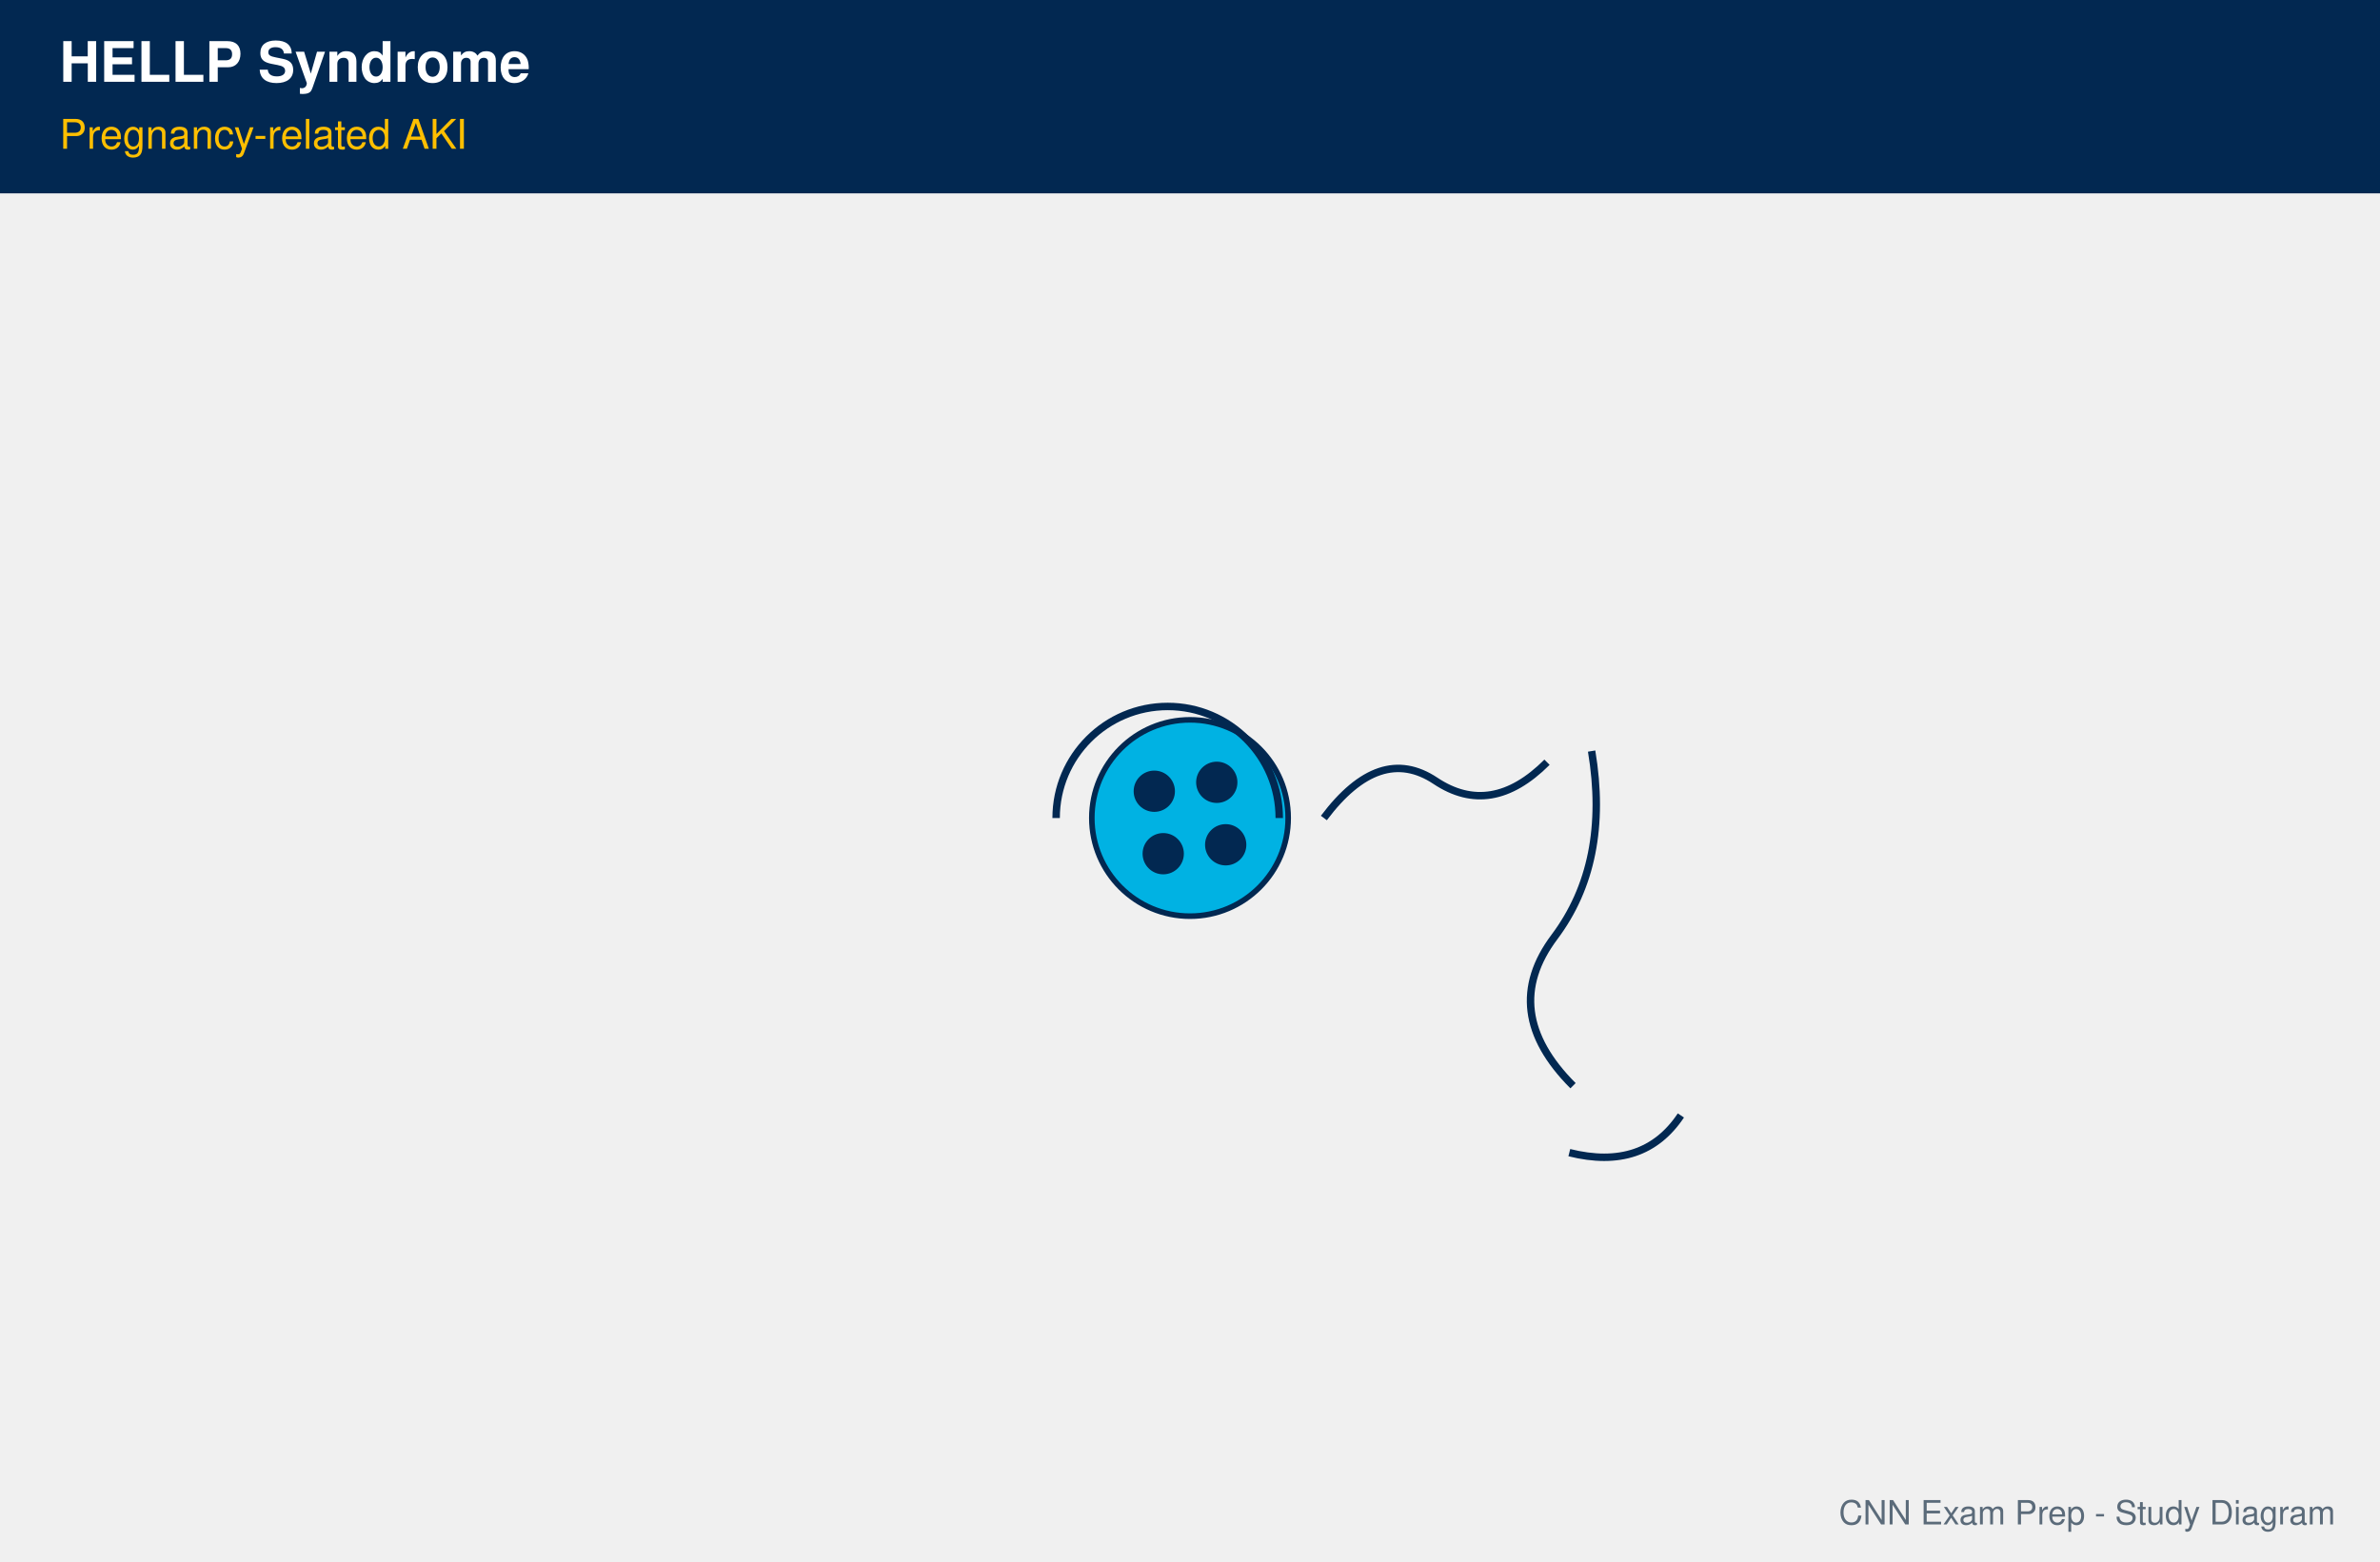
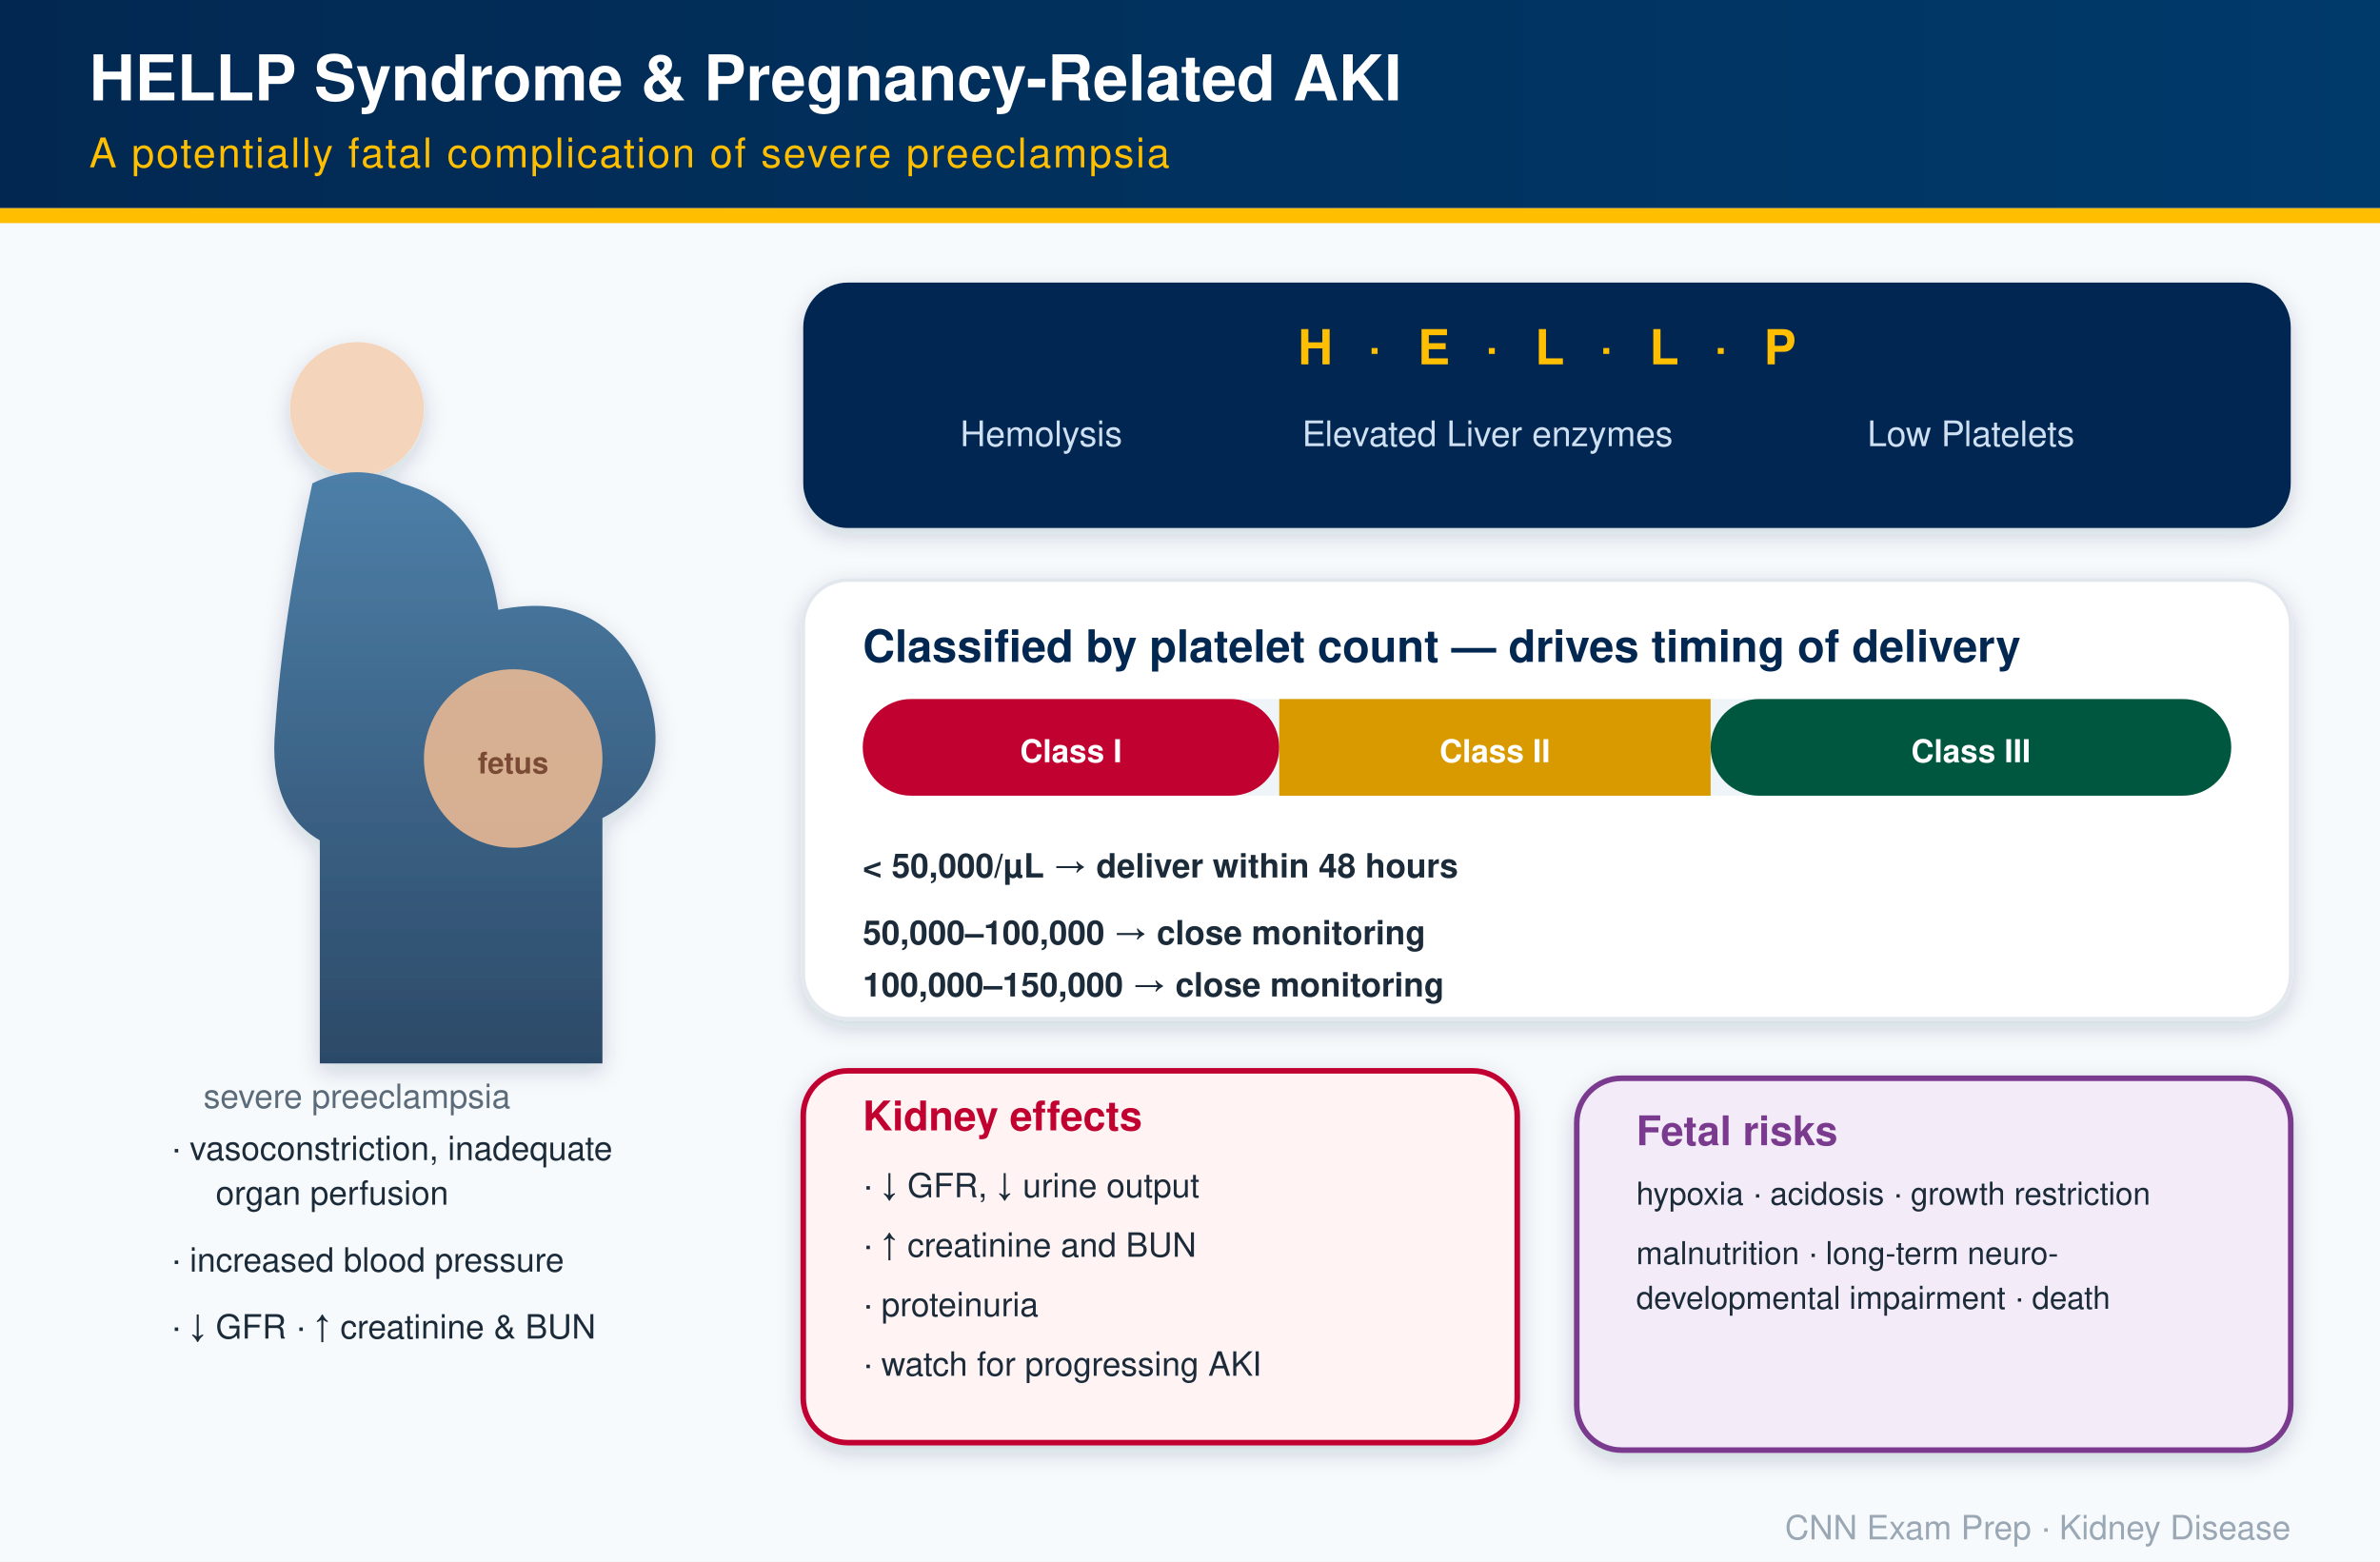
- <svg xmlns="http://www.w3.org/2000/svg" viewBox="0 0 640 420" width="640" height="420" font-family="Helvetica,Arial,sans-serif">
-   <rect x="0" y="0" width="640" height="52" fill="#022851" />
-   <text x="16" y="22" fill="#fff" font-size="15" font-weight="bold">HELLP Syndrome</text>
-   <text x="16" y="40" fill="#ffbf00" font-size="11">Pregnancy-related AKI</text>
-   <circle cx="320" cy="220" r="26.4" fill="#00b2e3" stroke="#022851" stroke-width="1.5" />
-   <circle cx="310.4" cy="212.8" r="4.8" fill="#022851" stroke="#022851" stroke-width="1.5" />
-   <circle cx="327.2" cy="210.4" r="4.8" fill="#022851" stroke="#022851" stroke-width="1.5" />
-   <circle cx="329.6" cy="227.2" r="4.8" fill="#022851" stroke="#022851" stroke-width="1.5" />
-   <circle cx="312.8" cy="229.6" r="4.8" fill="#022851" stroke="#022851" stroke-width="1.5" />
-   <path d="M 284.0 220 a 30 30 0 0 1 60 0" fill="none" stroke="#022851" stroke-width="2" />
-   <path d="M 356.0 220 q 15 -20 30 -10 q 15 10 30 -5" fill="none" stroke="#022851" stroke-width="2" />
-   <path d="M 428.0 202.0 q 5 30 -10 50 q -15 20 5 40" fill="none" stroke="#022851" stroke-width="2" />
-   <path d="M 422.0 310.0 q 20 5 30 -10" fill="none" stroke="#022851" stroke-width="2" />
-   <text x="628" y="410" fill="#5b6b7a" font-size="9" text-anchor="end">CNN Exam Prep - Study Diagram</text>
+ <svg xmlns="http://www.w3.org/2000/svg" viewBox="0 0 640 420" font-family="Helvetica,Arial,sans-serif">
+   <defs>
+     <linearGradient id="kd4Head" x1="0" y1="0" x2="1" y2="0">
+       <stop offset="0" stop-color="#022851" />
+       <stop offset="1" stop-color="#003a6b" />
+     </linearGradient>
+     <linearGradient id="kd4Dress" x1="0" y1="0" x2="0" y2="1">
+       <stop offset="0" stop-color="#4d7fa8" />
+       <stop offset="1" stop-color="#2c4a68" />
+     </linearGradient>
+     <marker id="kd4Arr" viewBox="0 0 10 10" refX="8" refY="5" markerWidth="7" markerHeight="7" orient="auto-start-reverse">
+       <path d="M0,0 L10,5 L0,10 z" fill="#022851" />
+     </marker>
+     <marker id="kd4ArrRed" viewBox="0 0 10 10" refX="8" refY="5" markerWidth="7" markerHeight="7" orient="auto-start-reverse">
+       <path d="M0,0 L10,5 L0,10 z" fill="#c10230" />
+     </marker>
+     <filter id="kd4Sh" x="-20%" y="-20%" width="140%" height="140%">
+       <feDropShadow dx="0" dy="2" stdDeviation="3" flood-color="#022851" flood-opacity="0.18" />
+     </filter>
+   </defs>
+   <rect width="640" height="420" fill="#f7fafc" />
+   <rect width="640" height="56" fill="url(#kd4Head)" />
+   <rect y="56" width="640" height="4" fill="#ffbf00" />
+   <text x="24" y="27" fill="#ffffff" font-size="17" font-weight="bold">HELLP Syndrome &amp; Pregnancy-Related AKI</text>
+   <text x="24" y="45" fill="#ffbf00" font-size="11" letter-spacing="0.5">A potentially fatal complication of severe preeclampsia</text>
+   <g filter="url(#kd4Sh)">
+     <circle cx="96" cy="110" r="18" fill="#f4d5bc" />
+     <path d="M84 130 q12 -6 24 0 q22 6 26 34 q30 -6 40 22 q8 24 -12 34 l0 66 h-76 l0 -60 q-14 -8 -12 -30 q2 -30 10 -66 z" fill="url(#kd4Dress)" />
+   </g>
+   <circle cx="138" cy="204" r="24" fill="#e8b894" opacity="0.9" />
+   <text x="138" y="208" fill="#7a4a35" font-size="8" text-anchor="middle" font-weight="bold">fetus</text>
+   <text x="96" y="298" fill="#5b6b7a" font-size="9" text-anchor="middle">severe preeclampsia</text>
+   <g font-size="9" fill="#1c2b39">
+     <text x="46" y="312">· vasoconstriction, inadequate</text>
+     <text x="58" y="324">organ perfusion</text>
+     <text x="46" y="342">· increased blood pressure</text>
+     <text x="46" y="360">· ↓ GFR · ↑ creatinine &amp; BUN</text>
+   </g>
+   <g filter="url(#kd4Sh)">
+     <rect x="216" y="76" width="400" height="66" rx="12" fill="#022851" />
+   </g>
+   <text x="416" y="98" fill="#ffbf00" font-size="13" text-anchor="middle" font-weight="bold" letter-spacing="3">H · E · L · L · P</text>
+   <g font-size="9.5" fill="#cfe0f2" text-anchor="middle">
+     <text x="280" y="120">Hemolysis</text>
+     <text x="400" y="120">Elevated Liver enzymes</text>
+     <text x="530" y="120">Low Platelets</text>
+   </g>
+   <rect x="216" y="156" width="400" height="118" rx="12" fill="#ffffff" stroke="#e3e8ee" filter="url(#kd4Sh)" />
+   <text x="232" y="178" fill="#022851" font-size="12" font-weight="bold">Classified by platelet count — drives timing of delivery</text>
+   <rect x="232" y="188" width="352" height="26" rx="13" fill="#eef4f8" />
+   <rect x="232" y="188" width="112" height="26" rx="13" fill="#c10230" />
+   <rect x="344" y="188" width="116" height="26" fill="#d99a00" />
+   <rect x="460" y="188" width="140" height="26" rx="13" fill="#00573f" />
+   <g font-size="8.5" fill="#ffffff" text-anchor="middle" font-weight="bold">
+     <text x="288" y="205">Class I</text>
+     <text x="402" y="205">Class II</text>
+     <text x="530" y="205">Class III</text>
+   </g>
+   <g font-size="9" fill="#1c2b39">
+     <text x="232" y="236" font-weight="bold">&lt; 50,000/µL → deliver within 48 hours</text>
+     <text x="232" y="254" font-weight="bold">50,000–100,000 → close monitoring</text>
+     <text x="232" y="268" font-weight="bold" font-size="9">100,000–150,000 → close monitoring</text>
+   </g>
+   <g filter="url(#kd4Sh)">
+     <rect x="216" y="288" width="192" height="100" rx="12" fill="#fff3f4" stroke="#c10230" stroke-width="1.5" />
+   </g>
+   <text x="232" y="304" fill="#c10230" font-size="11" font-weight="bold">Kidney effects</text>
+   <g font-size="9" fill="#1c2b39">
+     <text x="232" y="322">· ↓ GFR, ↓ urine output</text>
+     <text x="232" y="338">· ↑ creatinine and BUN</text>
+     <text x="232" y="354">· proteinuria</text>
+     <text x="232" y="370">· watch for progressing AKI</text>
+   </g>
+   <g filter="url(#kd4Sh)">
+     <rect x="424" y="290" width="192" height="100" rx="12" fill="#f3ecf8" stroke="#7a3b8f" stroke-width="1.5" />
+   </g>
+   <text x="440" y="308" fill="#7a3b8f" font-size="11" font-weight="bold">Fetal risks</text>
+   <g font-size="8.5" fill="#1c2b39">
+     <text x="440" y="324">hypoxia · acidosis · growth restriction</text>
+     <text x="440" y="340">malnutrition · long-term neuro-</text>
+     <text x="440" y="352">developmental impairment · death</text>
+   </g>
+   <text x="616" y="414" fill="#9aa7b4" font-size="9" text-anchor="end">CNN Exam Prep · Kidney Disease</text>
</svg>
